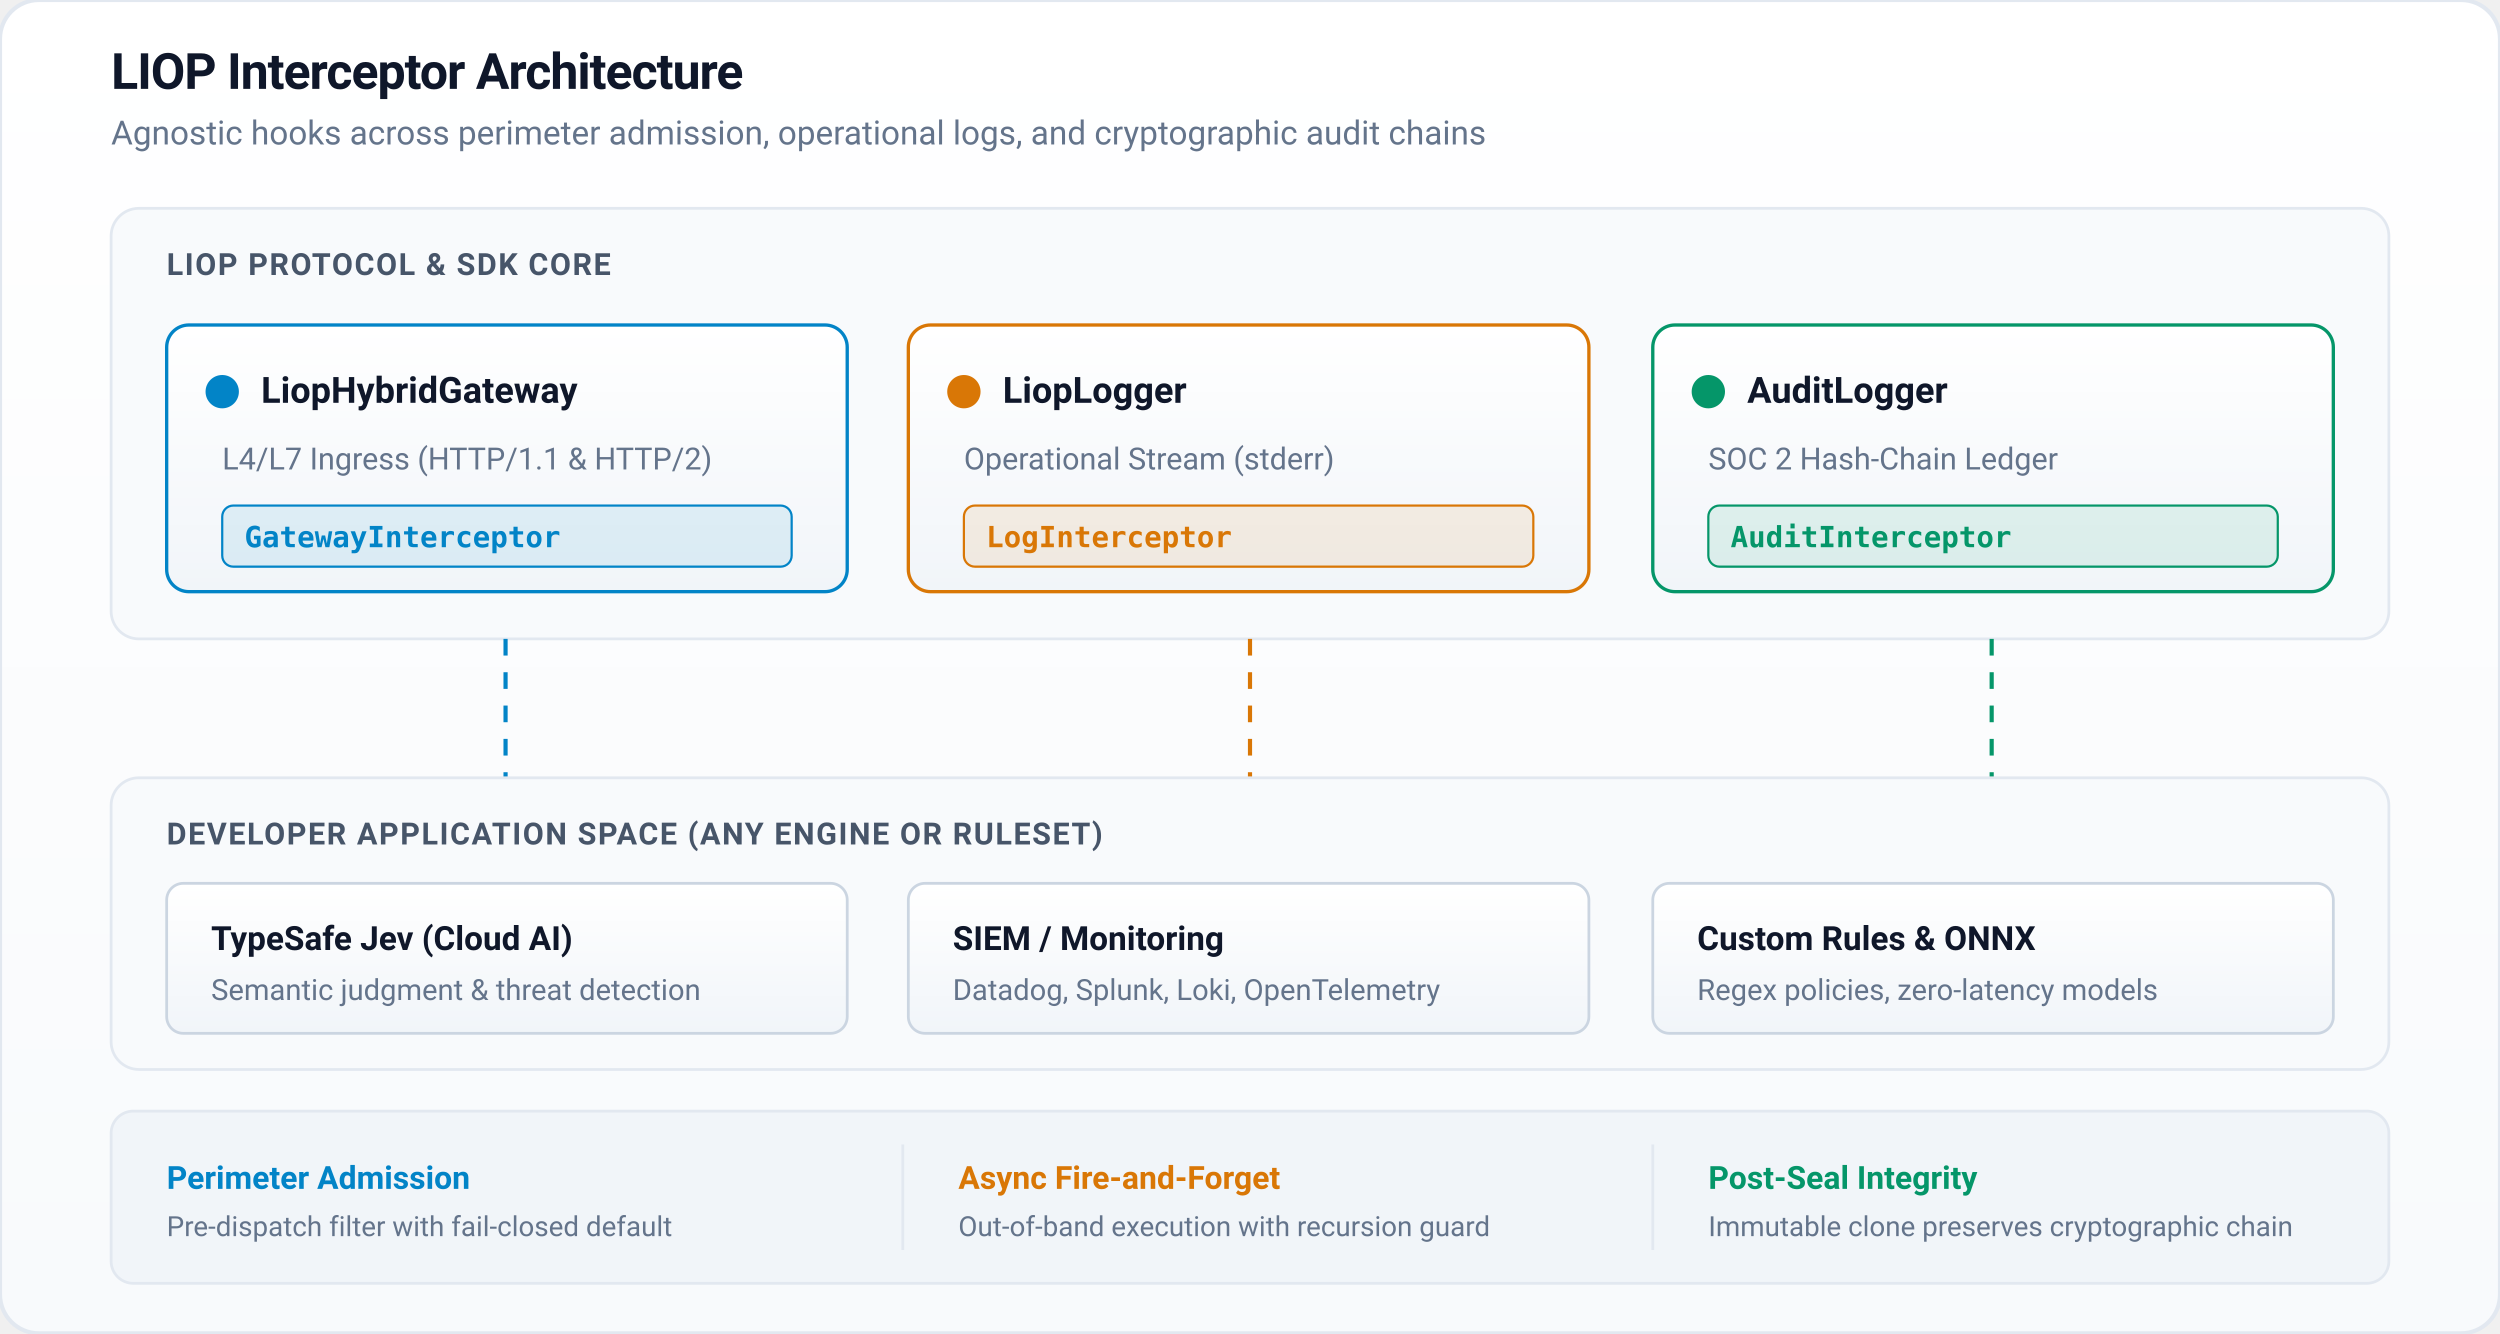
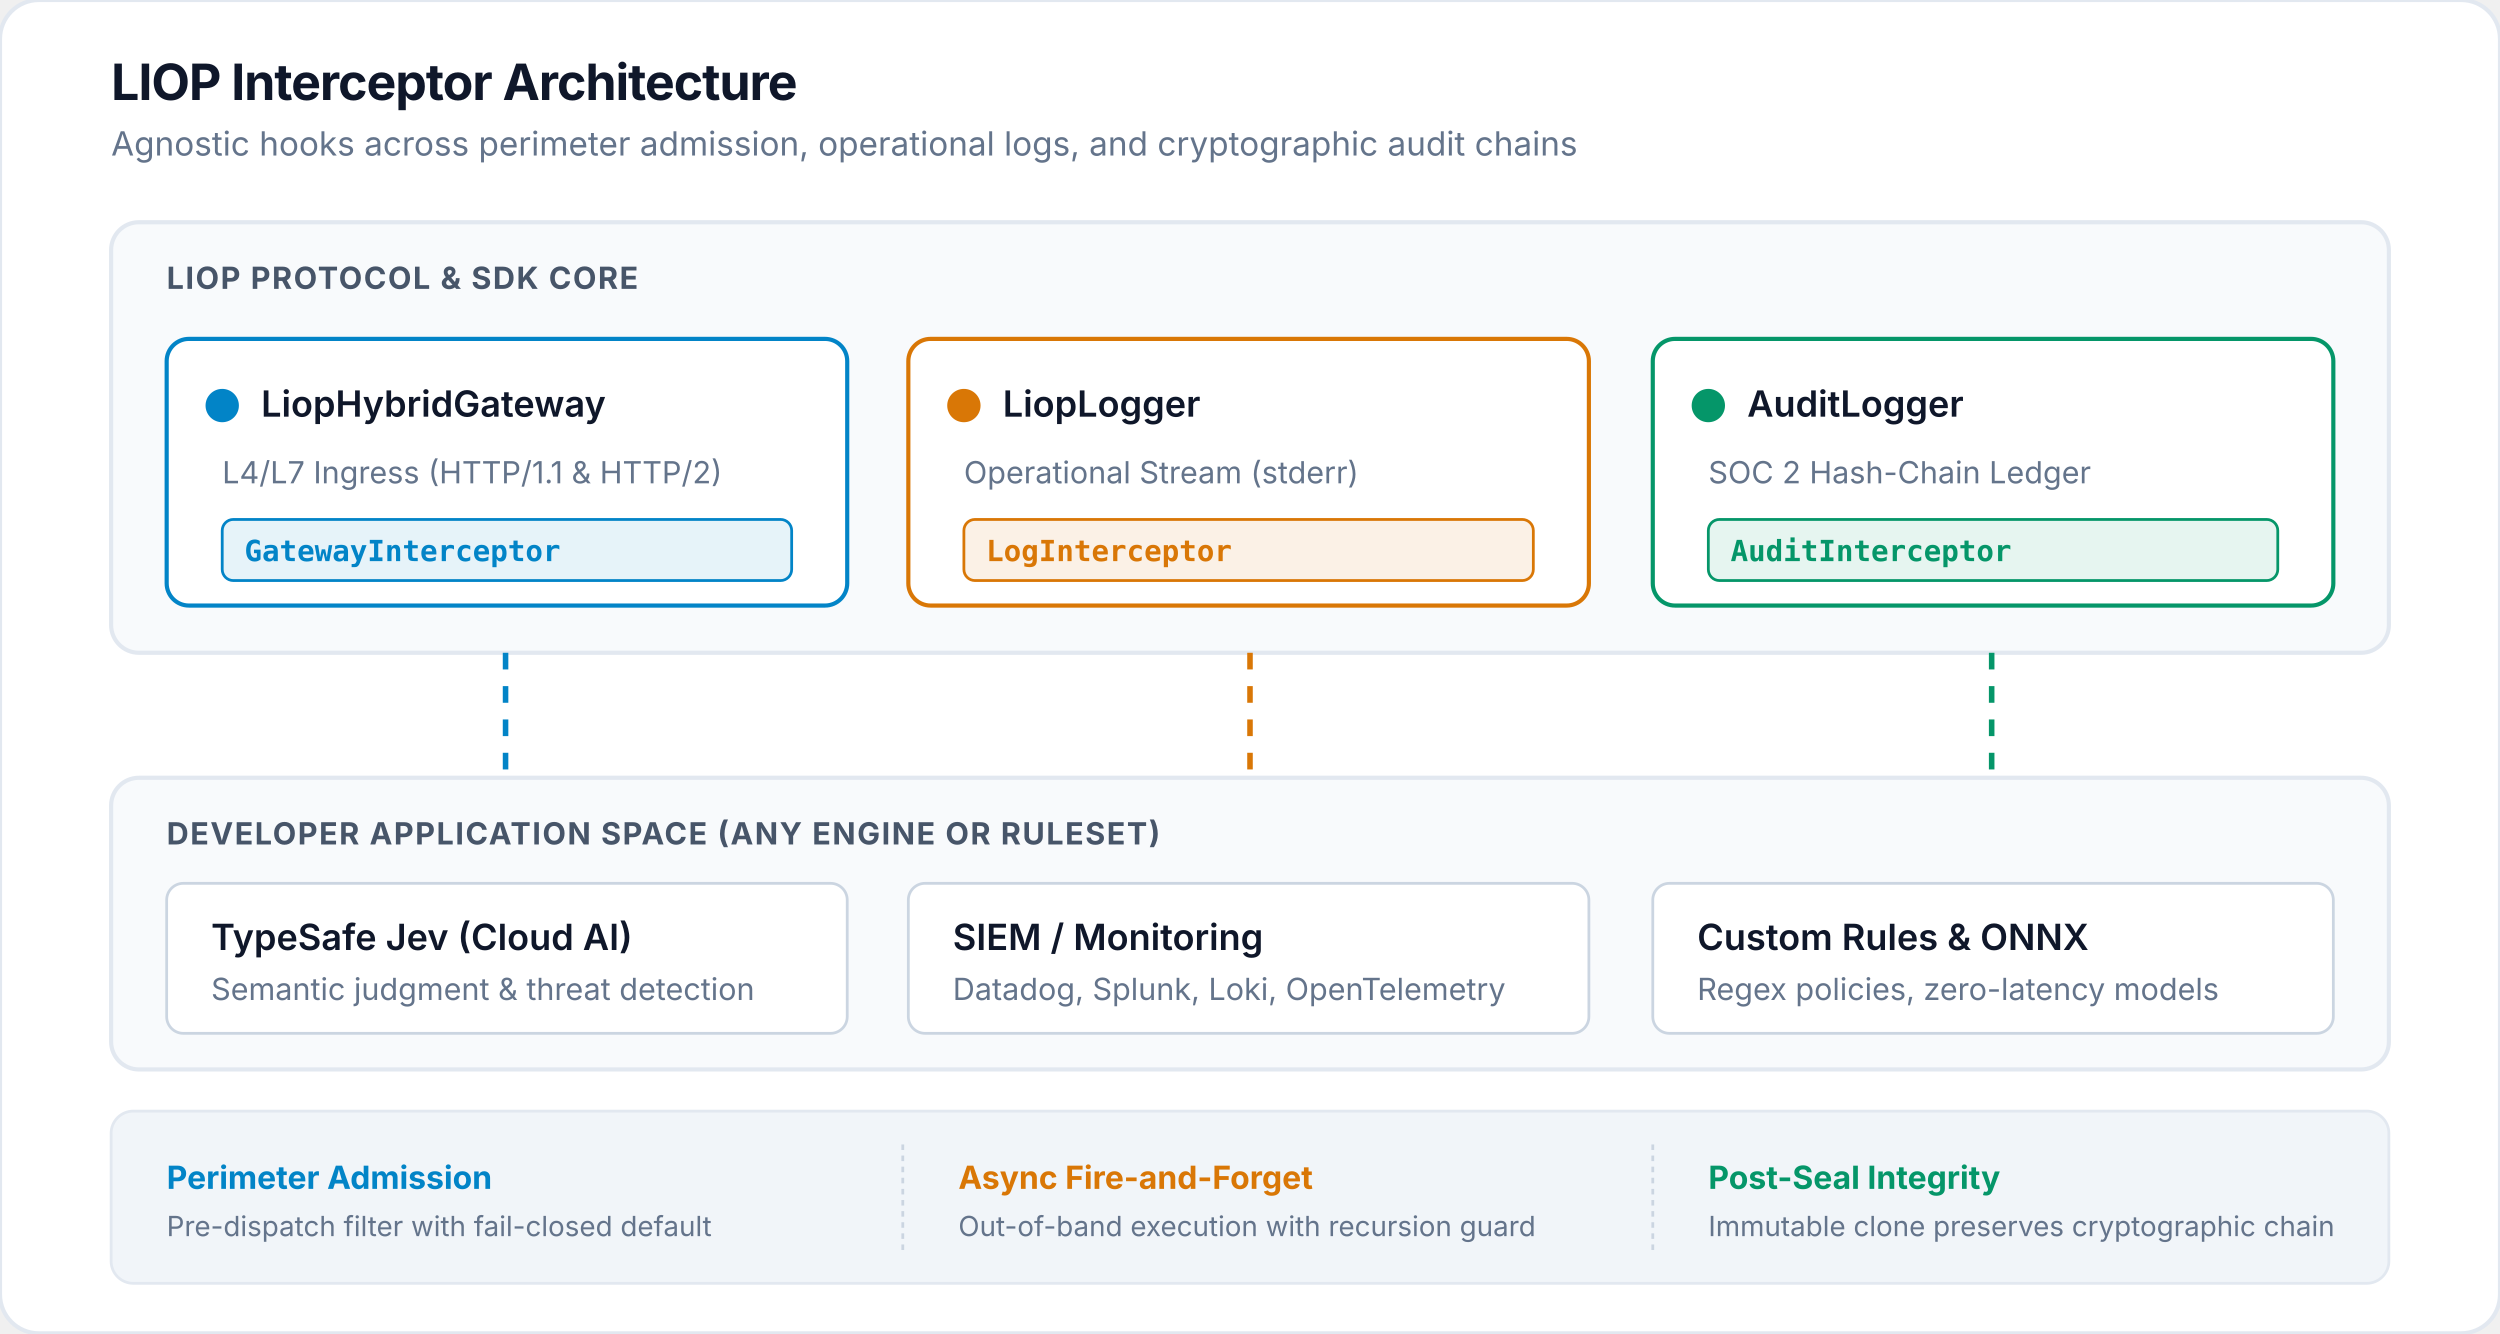
- <svg xmlns="http://www.w3.org/2000/svg" viewBox="0 0 900 480" width="100%" height="100%">
+ <svg xmlns="http://www.w3.org/2000/svg" width="900" height="480" viewBox="0 0 900 480">
+   <rect width="900" height="480" rx="14" fill="#ffffff" stroke="#e2e8f0" stroke-width="1.5" />
  <defs>
    <style>
-       @keyframes pulse {
-         0%, 100% { opacity: 0.35; transform: scale(1); }
-         50% { opacity: 0.85; transform: scale(1.02); }
-       }
-       @keyframes flowDash {
+       .main-title { font-family: 'Inter', system-ui, -apple-system, sans-serif; font-size: 18px; font-weight: 700; fill: #0f172a; letter-spacing: -0.02em; }
+       .main-subtitle { font-family: 'Inter', system-ui, -apple-system, sans-serif; font-size: 12px; font-weight: 400; fill: #64748b; }
+       .section-badge { font-family: 'Inter', system-ui, -apple-system, sans-serif; font-size: 11px; font-weight: 700; fill: #475569; letter-spacing: 0.05em; }
+       .card-title { font-family: 'Inter', system-ui, -apple-system, sans-serif; font-size: 13px; font-weight: 600; fill: #0f172a; }
+       .card-subtitle { font-family: 'Inter', system-ui, -apple-system, sans-serif; font-size: 11px; font-weight: 400; fill: #64748b; }
+       .code-pill { font-family: 'JetBrains Mono', monospace; font-size: 10.5px; font-weight: 600; }
+       .footer-title { font-family: 'Inter', system-ui, -apple-system, sans-serif; font-size: 11.5px; font-weight: 700; }
+       .footer-desc { font-family: 'Inter', system-ui, -apple-system, sans-serif; font-size: 10px; font-weight: 400; fill: #64748b; }
+ 
+       @keyframes flowDashLight {
        0% { stroke-dashoffset: 24; }
        100% { stroke-dashoffset: 0; }
      }
-       @keyframes beaconRing {
-         0% { r: 4; opacity: 0.9; }
-         100% { r: 16; opacity: 0; }
-       }
-       .anim-pulse { animation: pulse 3s ease-in-out infinite; }
-       .anim-dash { stroke-dasharray: 6 6; animation: flowDash 1.5s linear infinite; }
-       .beacon { animation: beaconRing 2s cubic-bezier(0.2, 0.8, 0.2, 1) infinite; }
+       .anim-dash-cyan { stroke: #0284c7; stroke-width: 2; stroke-dasharray: 6 6; animation: flowDashLight 1.5s linear infinite; }
+       .anim-dash-amber { stroke: #d97706; stroke-width: 2; stroke-dasharray: 6 6; animation: flowDashLight 1.5s linear infinite; }
+       .anim-dash-emerald { stroke: #059669; stroke-width: 2; stroke-dasharray: 6 6; animation: flowDashLight 1.5s linear infinite; }
    </style>
-     <linearGradient id="bgGradLight" x1="0" y1="0" x2="0" y2="1">
-       <stop offset="0%" stop-color="#ffffff" />
-       <stop offset="100%" stop-color="#f8fafc" />
-     </linearGradient>
-     <linearGradient id="cardGradLight" x1="0" y1="0" x2="0" y2="1">
-       <stop offset="0%" stop-color="#ffffff" />
-       <stop offset="100%" stop-color="#f1f5f9" />
-     </linearGradient>
  </defs>
-   <rect width="900" height="480" rx="14" fill="url(#bgGradLight)" stroke="#e2e8f0" stroke-width="1.5" />
-   <g transform="translate(40, 32)">
-     <text x="0" y="0" font-family="-apple-system, BlinkMacSystemFont, 'Segoe UI', Roboto, sans-serif" font-size="18" font-weight="700" fill="#0f172a" letter-spacing="-0.02em">
-       LIOP Interceptor Architecture
-     </text>
-     <text x="0" y="20" font-family="-apple-system, BlinkMacSystemFont, 'Segoe UI', Roboto, sans-serif" font-size="12" font-weight="400" fill="#64748b">
-       Agnostic hooks across perimeter admission, operational logs, and cryptographic audit chains
-     </text>
+   <g transform="translate(40, 36)">
+     <text x="0" y="0" class="main-title">LIOP Interceptor Architecture</text>
+     <text x="0" y="20" class="main-subtitle">Agnostic hooks across perimeter admission, operational logs, and cryptographic audit chains</text>
  </g>
-   <g transform="translate(40, 75)">
-     <rect width="820" height="155" rx="10" fill="#f8fafc" stroke="#e2e8f0" stroke-width="1" />
-     <text x="20" y="24" font-family="-apple-system, BlinkMacSystemFont, 'Segoe UI', Roboto, sans-serif" font-size="11" font-weight="600" fill="#475569" letter-spacing="0.05em">
-       LIOP PROTOCOL &amp; SDK CORE
-     </text>
+   <g transform="translate(40, 80)">
+     <rect width="820" height="155" rx="10" fill="#f8fafc" stroke="#e2e8f0" stroke-width="1.5" />
+     <text x="20" y="24" class="section-badge">LIOP PROTOCOL &amp; SDK CORE</text>
    <g transform="translate(20, 42)">
-       <rect width="245" height="96" rx="8" fill="url(#cardGradLight)" stroke="#0284c7" stroke-width="1.2" />
+       <rect width="245" height="96" rx="8" fill="#ffffff" stroke="#0284c7" stroke-width="1.5" />
      <circle cx="20" cy="24" r="6" fill="#0284c7" />
-       <text x="34" y="28" font-family="-apple-system, BlinkMacSystemFont, 'Segoe UI', Roboto, sans-serif" font-size="13" font-weight="600" fill="#0f172a">LiopHybridGateway</text>
-       <text x="20" y="52" font-family="-apple-system, BlinkMacSystemFont, 'Segoe UI', Roboto, sans-serif" font-size="11" font-weight="400" fill="#64748b">L4/L7 Ingress (HTTP/1.1 &amp; HTTP/2)</text>
-       <rect x="20" y="65" width="205" height="22" rx="4" fill="#0284c7" fill-opacity="0.1" stroke="#0284c7" stroke-width="0.8" />
-       <text x="28" y="80" font-family="monospace" font-size="10.5" font-weight="600" fill="#0284c7">GatewayInterceptor</text>
+       <text x="34" y="28" class="card-title">LiopHybridGateway</text>
+       <text x="20" y="52" class="card-subtitle">L4/L7 Ingress (HTTP/1.1 &amp; HTTP/2)</text>
+       <rect x="20" y="65" width="205" height="22" rx="4" fill="#0284c7" fill-opacity="0.1" stroke="#0284c7" stroke-width="1" />
+       <text x="28" y="80" class="code-pill" fill="#0284c7">GatewayInterceptor</text>
    </g>
    <g transform="translate(287, 42)">
-       <rect width="245" height="96" rx="8" fill="url(#cardGradLight)" stroke="#d97706" stroke-width="1.2" />
+       <rect width="245" height="96" rx="8" fill="#ffffff" stroke="#d97706" stroke-width="1.5" />
      <circle cx="20" cy="24" r="6" fill="#d97706" />
-       <text x="34" y="28" font-family="-apple-system, BlinkMacSystemFont, 'Segoe UI', Roboto, sans-serif" font-size="13" font-weight="600" fill="#0f172a">LiopLogger</text>
-       <text x="20" y="52" font-family="-apple-system, BlinkMacSystemFont, 'Segoe UI', Roboto, sans-serif" font-size="11" font-weight="400" fill="#64748b">Operational Stream (stderr)</text>
-       <rect x="20" y="65" width="205" height="22" rx="4" fill="#d97706" fill-opacity="0.1" stroke="#d97706" stroke-width="0.8" />
-       <text x="28" y="80" font-family="monospace" font-size="10.5" font-weight="600" fill="#d97706">LogInterceptor</text>
+       <text x="34" y="28" class="card-title">LiopLogger</text>
+       <text x="20" y="52" class="card-subtitle">Operational Stream (stderr)</text>
+       <rect x="20" y="65" width="205" height="22" rx="4" fill="#d97706" fill-opacity="0.1" stroke="#d97706" stroke-width="1" />
+       <text x="28" y="80" class="code-pill" fill="#d97706">LogInterceptor</text>
    </g>
    <g transform="translate(555, 42)">
-       <rect width="245" height="96" rx="8" fill="url(#cardGradLight)" stroke="#059669" stroke-width="1.2" />
+       <rect width="245" height="96" rx="8" fill="#ffffff" stroke="#059669" stroke-width="1.5" />
      <circle cx="20" cy="24" r="6" fill="#059669" />
-       <text x="34" y="28" font-family="-apple-system, BlinkMacSystemFont, 'Segoe UI', Roboto, sans-serif" font-size="13" font-weight="600" fill="#0f172a">AuditLogger</text>
-       <text x="20" y="52" font-family="-apple-system, BlinkMacSystemFont, 'Segoe UI', Roboto, sans-serif" font-size="11" font-weight="400" fill="#64748b">SOC 2 Hash-Chain Ledger</text>
-       <rect x="20" y="65" width="205" height="22" rx="4" fill="#059669" fill-opacity="0.1" stroke="#059669" stroke-width="0.8" />
-       <text x="28" y="80" font-family="monospace" font-size="10.5" font-weight="600" fill="#059669">AuditInterceptor</text>
+       <text x="34" y="28" class="card-title">AuditLogger</text>
+       <text x="20" y="52" class="card-subtitle">SOC 2 Hash-Chain Ledger</text>
+       <rect x="20" y="65" width="205" height="22" rx="4" fill="#059669" fill-opacity="0.1" stroke="#059669" stroke-width="1" />
+       <text x="28" y="80" class="code-pill" fill="#059669">AuditInterceptor</text>
    </g>
  </g>
  <g>
-     <path d="M 182 230 L 182 280" stroke="#0284c7" stroke-width="1.5" class="anim-dash" />
-     <path d="M 450 230 L 450 280" stroke="#d97706" stroke-width="1.5" class="anim-dash" />
-     <path d="M 717 230 L 717 280" stroke="#059669" stroke-width="1.5" class="anim-dash" />
+     <path d="M 182 235 L 182 280" class="anim-dash-cyan" />
+     <path d="M 450 235 L 450 280" class="anim-dash-amber" />
+     <path d="M 717 235 L 717 280" class="anim-dash-emerald" />
  </g>
  <g transform="translate(40, 280)">
-     <rect width="820" height="105" rx="10" fill="#f8fafc" stroke="#e2e8f0" stroke-width="1" />
-     <text x="20" y="24" font-family="-apple-system, BlinkMacSystemFont, 'Segoe UI', Roboto, sans-serif" font-size="11" font-weight="600" fill="#475569" letter-spacing="0.05em">
-       DEVELOPER APPLICATION SPACE (ANY ENGINE OR RULESET)
-     </text>
+     <rect width="820" height="105" rx="10" fill="#f8fafc" stroke="#e2e8f0" stroke-width="1.5" />
+     <text x="20" y="24" class="section-badge">DEVELOPER APPLICATION SPACE (ANY ENGINE OR RULESET)</text>
    <g transform="translate(20, 38)">
-       <rect width="245" height="54" rx="6" fill="url(#cardGradLight)" stroke="#cbd5e1" stroke-width="1" />
-       <text x="16" y="24" font-family="-apple-system, BlinkMacSystemFont, 'Segoe UI', Roboto, sans-serif" font-size="12" font-weight="600" fill="#0f172a">TypeSafe Jev (Cloud AI)</text>
-       <text x="16" y="42" font-family="-apple-system, BlinkMacSystemFont, 'Segoe UI', Roboto, sans-serif" font-size="10.5" font-weight="400" fill="#64748b">Semantic judgment &amp; threat detection</text>
+       <rect width="245" height="54" rx="6" fill="#ffffff" stroke="#cbd5e1" stroke-width="1" />
+       <text x="16" y="24" class="card-title">TypeSafe Jev (Cloud AI)</text>
+       <text x="16" y="42" class="card-subtitle">Semantic judgment &amp; threat detection</text>
    </g>
    <g transform="translate(287, 38)">
-       <rect width="245" height="54" rx="6" fill="url(#cardGradLight)" stroke="#cbd5e1" stroke-width="1" />
-       <text x="16" y="24" font-family="-apple-system, BlinkMacSystemFont, 'Segoe UI', Roboto, sans-serif" font-size="12" font-weight="600" fill="#0f172a">SIEM / Monitoring</text>
-       <text x="16" y="42" font-family="-apple-system, BlinkMacSystemFont, 'Segoe UI', Roboto, sans-serif" font-size="10.5" font-weight="400" fill="#64748b">Datadog, Splunk, Loki, OpenTelemetry</text>
+       <rect width="245" height="54" rx="6" fill="#ffffff" stroke="#cbd5e1" stroke-width="1" />
+       <text x="16" y="24" class="card-title">SIEM / Monitoring</text>
+       <text x="16" y="42" class="card-subtitle">Datadog, Splunk, Loki, OpenTelemetry</text>
    </g>
    <g transform="translate(555, 38)">
-       <rect width="245" height="54" rx="6" fill="url(#cardGradLight)" stroke="#cbd5e1" stroke-width="1" />
-       <text x="16" y="24" font-family="-apple-system, BlinkMacSystemFont, 'Segoe UI', Roboto, sans-serif" font-size="12" font-weight="600" fill="#0f172a">Custom Rules &amp; ONNX</text>
-       <text x="16" y="42" font-family="-apple-system, BlinkMacSystemFont, 'Segoe UI', Roboto, sans-serif" font-size="10.5" font-weight="400" fill="#64748b">Regex policies, zero-latency models</text>
+       <rect width="245" height="54" rx="6" fill="#ffffff" stroke="#cbd5e1" stroke-width="1" />
+       <text x="16" y="24" class="card-title">Custom Rules &amp; ONNX</text>
+       <text x="16" y="42" class="card-subtitle">Regex policies, zero-latency models</text>
    </g>
  </g>
  <g transform="translate(40, 400)">
    <rect width="820" height="62" rx="8" fill="#f1f5f9" stroke="#e2e8f0" stroke-width="1" />
    <g transform="translate(20, 16)">
-       <text x="0" y="12" font-family="-apple-system, BlinkMacSystemFont, 'Segoe UI', Roboto, sans-serif" font-size="11.5" font-weight="600" fill="#0284c7">Perimeter Admission</text>
-       <text x="0" y="29" font-family="-apple-system, BlinkMacSystemFont, 'Segoe UI', Roboto, sans-serif" font-size="10" font-weight="400" fill="#64748b">Pre-dispatch filter with fail-closed default</text>
+       <text x="0" y="12" class="footer-title" fill="#0284c7">Perimeter Admission</text>
+       <text x="0" y="29" class="footer-desc">Pre-dispatch filter with fail-closed default</text>
    </g>
-     <line x1="285" y1="12" x2="285" y2="50" stroke="#e2e8f0" stroke-width="1" />
+     <line x1="285" y1="12" x2="285" y2="50" stroke="#cbd5e1" stroke-width="1" stroke-dasharray="2 2" />
    <g transform="translate(305, 16)">
-       <text x="0" y="12" font-family="-apple-system, BlinkMacSystemFont, 'Segoe UI', Roboto, sans-serif" font-size="11.5" font-weight="600" fill="#d97706">Async Fire-and-Forget</text>
-       <text x="0" y="29" font-family="-apple-system, BlinkMacSystemFont, 'Segoe UI', Roboto, sans-serif" font-size="10" font-weight="400" fill="#64748b">Out-of-band execution with recursion guard</text>
+       <text x="0" y="12" class="footer-title" fill="#d97706">Async Fire-and-Forget</text>
+       <text x="0" y="29" class="footer-desc">Out-of-band execution with recursion guard</text>
    </g>
-     <line x1="555" y1="12" x2="555" y2="50" stroke="#e2e8f0" stroke-width="1" />
+     <line x1="555" y1="12" x2="555" y2="50" stroke="#cbd5e1" stroke-width="1" stroke-dasharray="2 2" />
    <g transform="translate(575, 16)">
-       <text x="0" y="12" font-family="-apple-system, BlinkMacSystemFont, 'Segoe UI', Roboto, sans-serif" font-size="11.5" font-weight="600" fill="#059669">Post-Seal Integrity</text>
-       <text x="0" y="29" font-family="-apple-system, BlinkMacSystemFont, 'Segoe UI', Roboto, sans-serif" font-size="10" font-weight="400" fill="#64748b">Immutable clone preserves cryptographic chain</text>
+       <text x="0" y="12" class="footer-title" fill="#059669">Post-Seal Integrity</text>
+       <text x="0" y="29" class="footer-desc">Immutable clone preserves cryptographic chain</text>
    </g>
  </g>
</svg>
